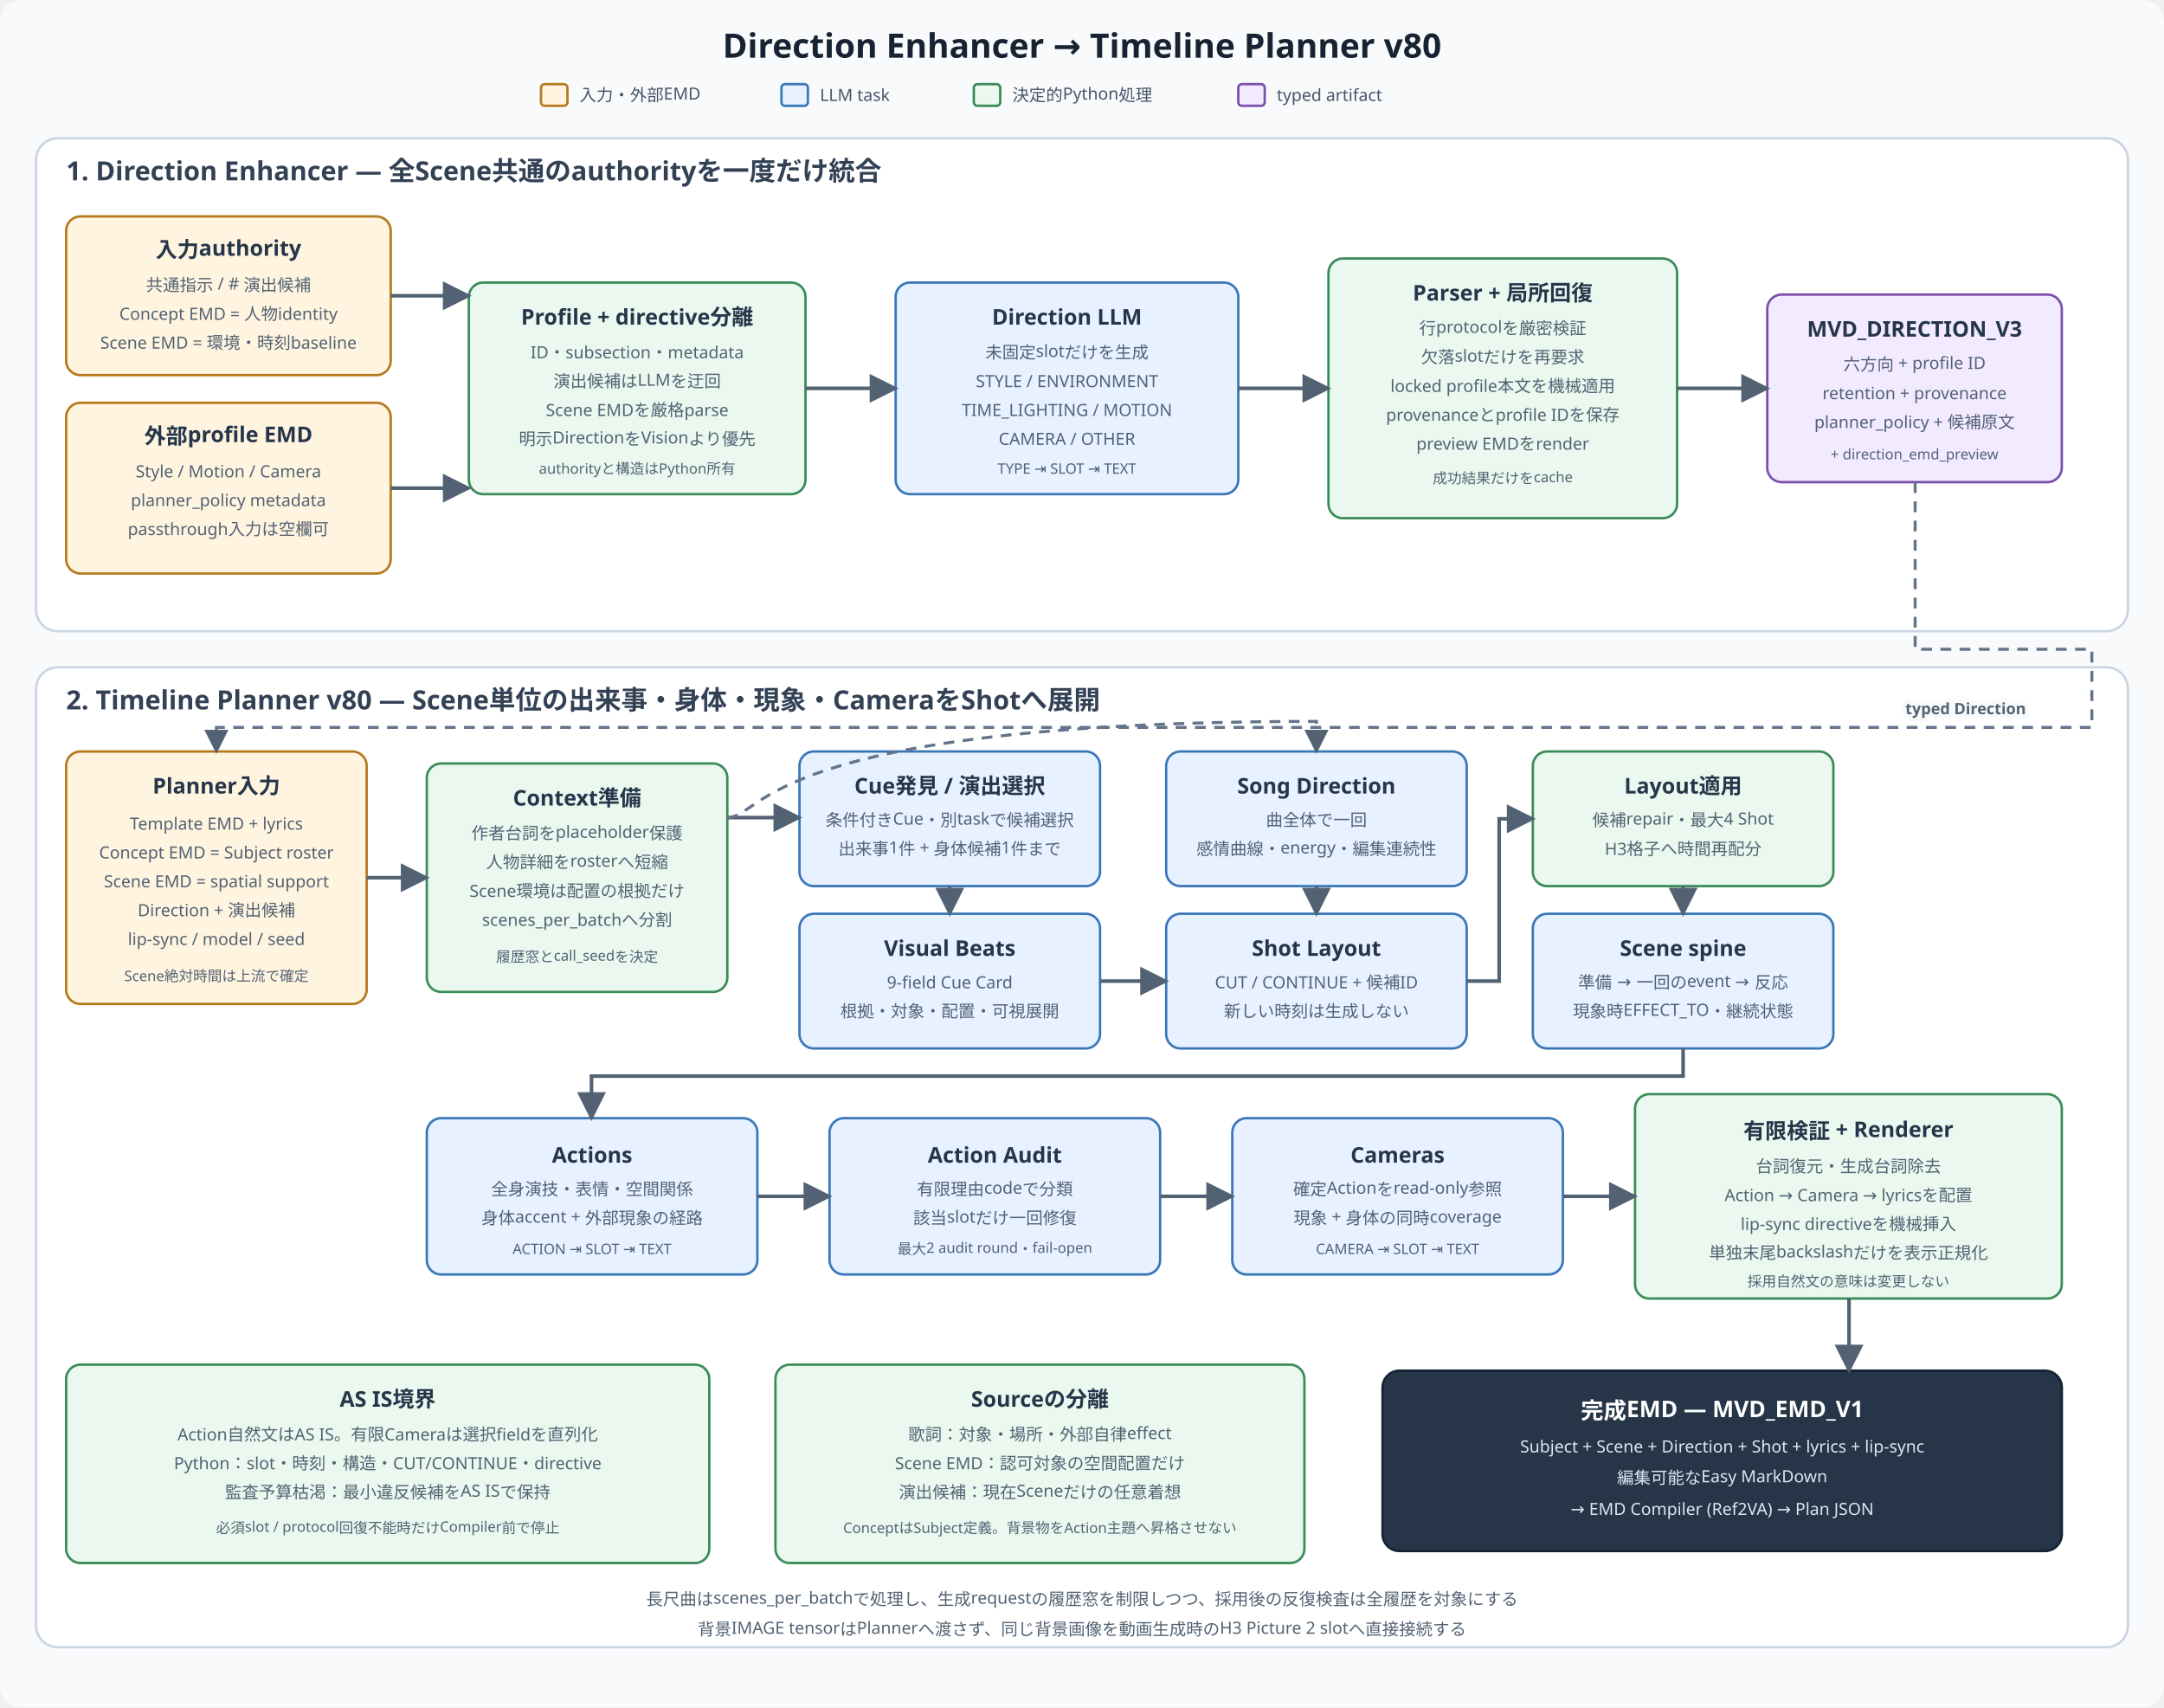
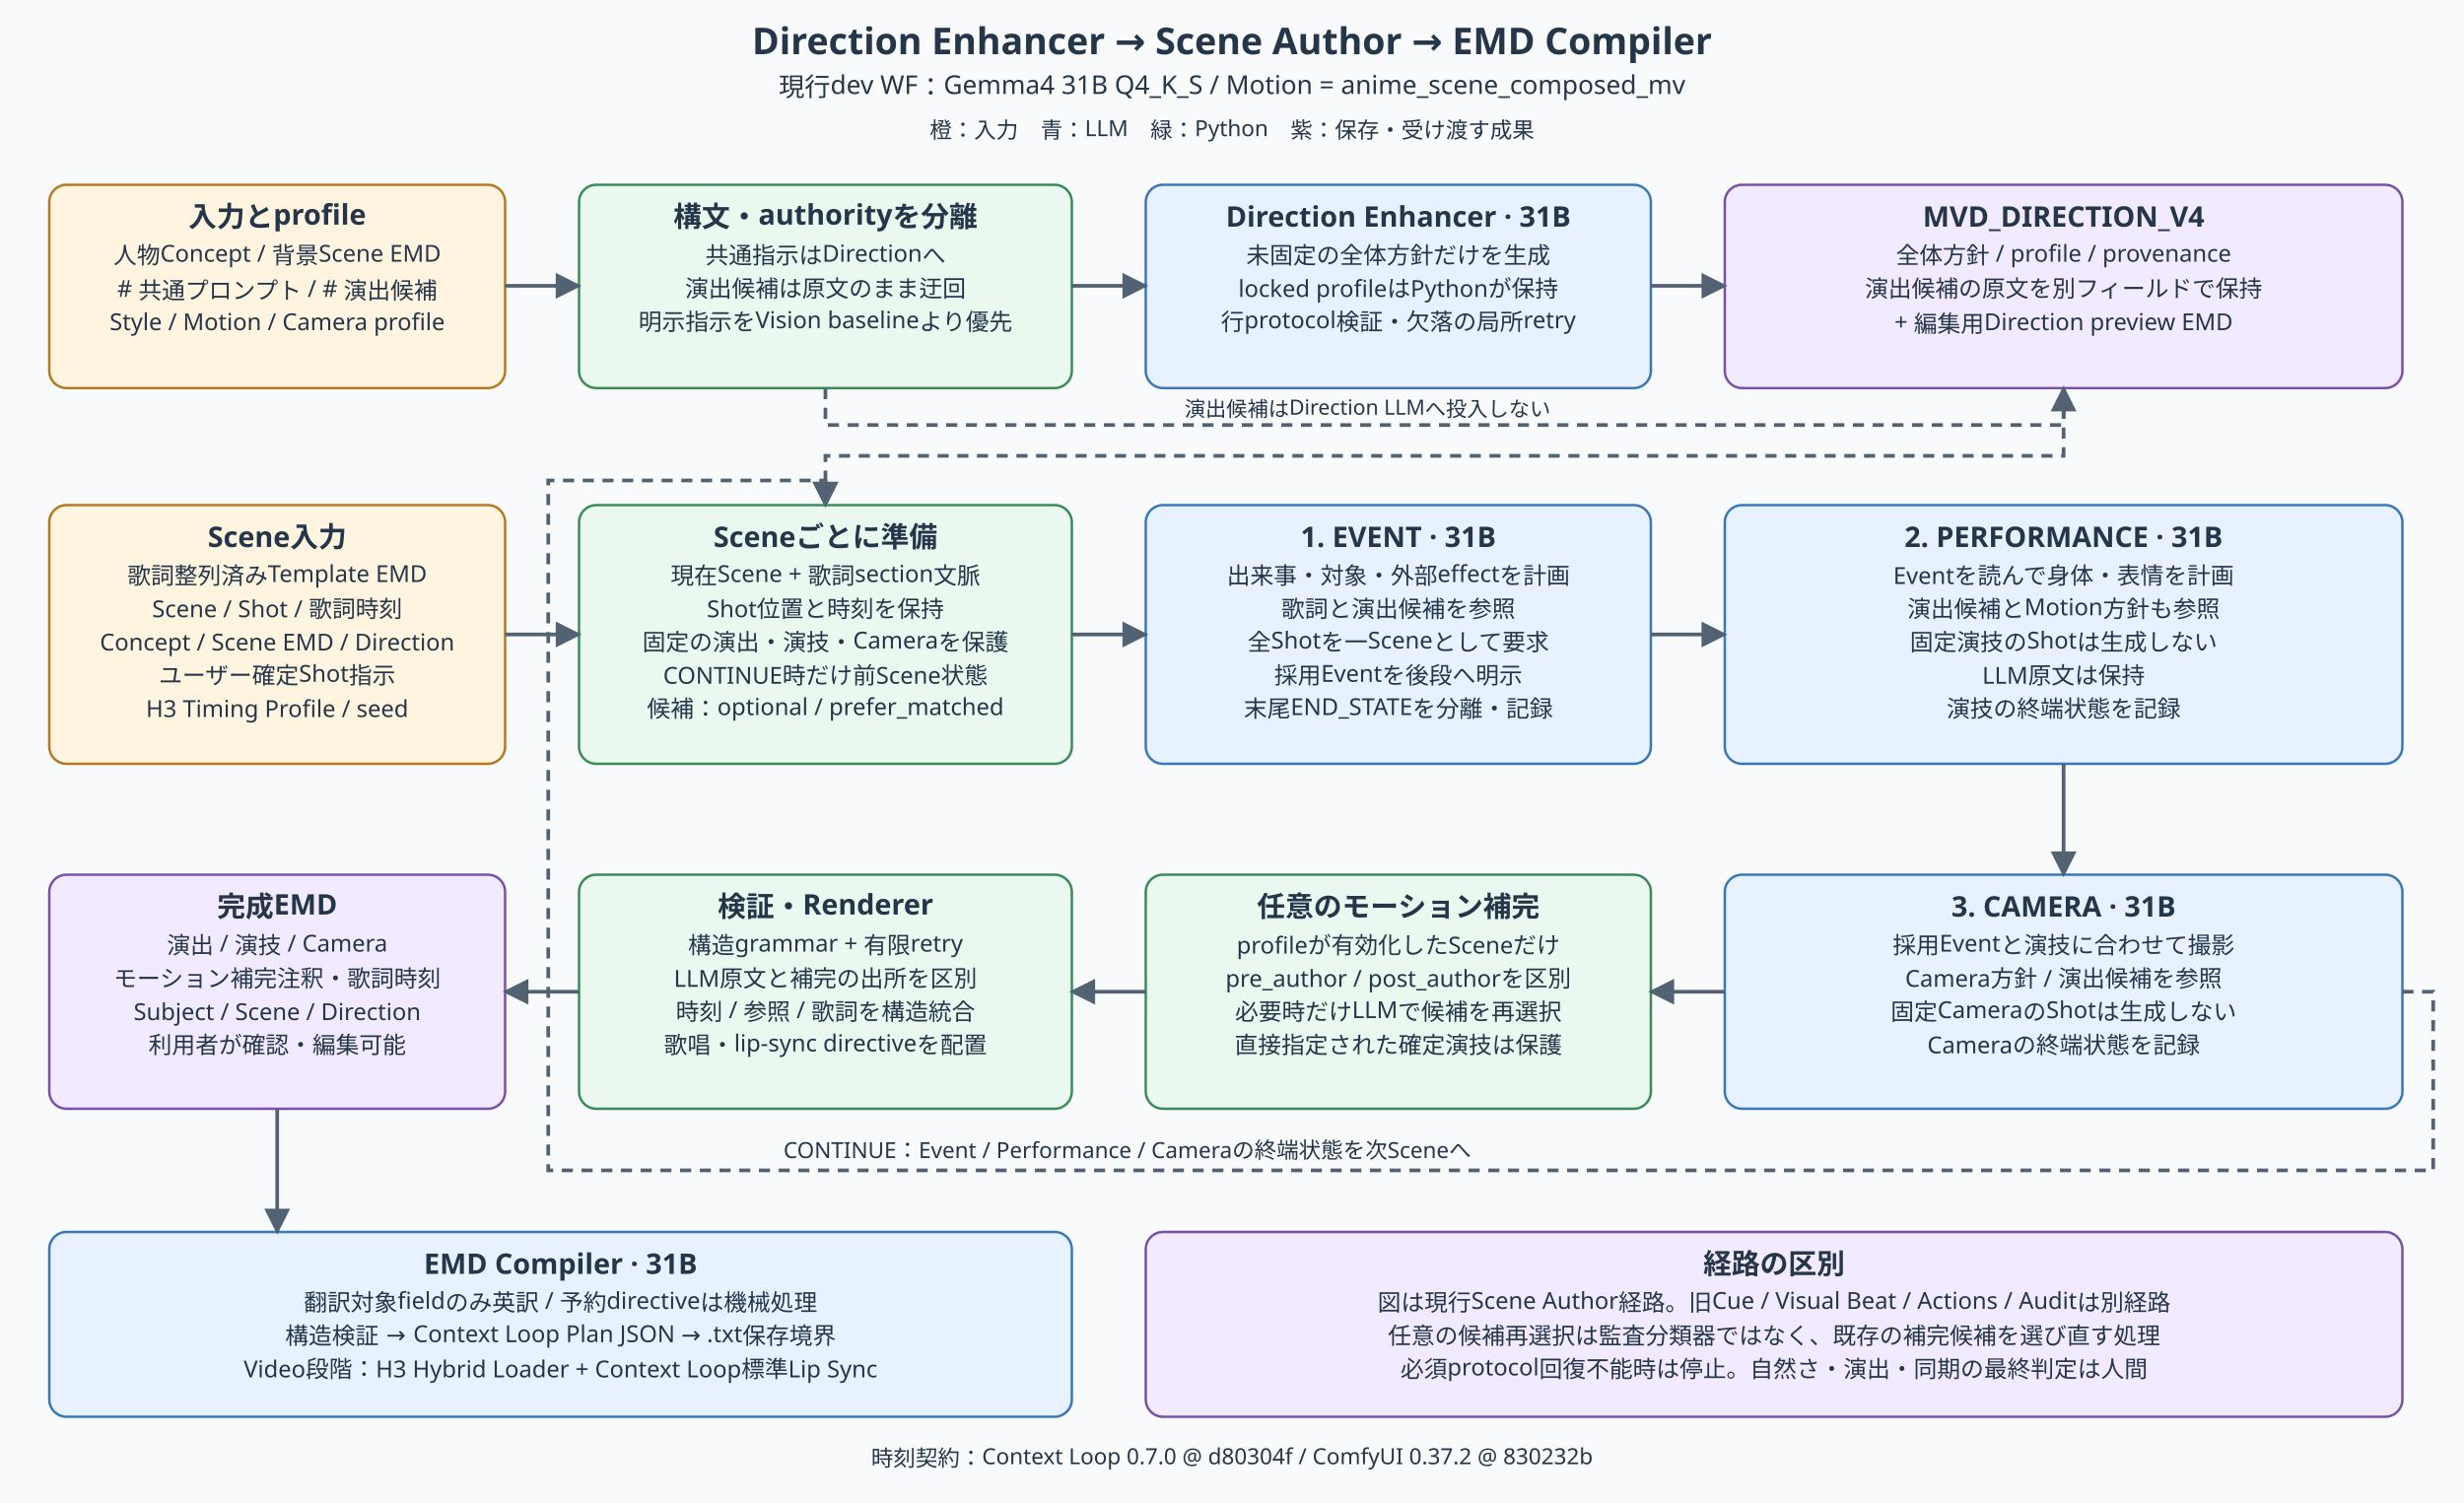
- <svg xmlns="http://www.w3.org/2000/svg" width="1800" height="1420" viewBox="0 0 1800 1420" role="img" aria-labelledby="title desc">
+ <svg xmlns="http://www.w3.org/2000/svg" width="2000" height="1220" viewBox="0 0 2000 1220" role="img" aria-labelledby="title desc">
  <defs>
-     <marker id="arrow" viewBox="0 0 10 10" refX="9" refY="5" markerWidth="8" markerHeight="8" orient="auto">
+     <marker id="arrow" viewBox="0 0 10 10" refX="9" refY="5" markerWidth="7" markerHeight="7" orient="auto">
      <path d="M0 0L10 5L0 10Z" fill="#526273" />
    </marker>
-     <style>
-       .canvas{fill:#f8fafc}.panel{fill:#fff;stroke:#cbd5e1;stroke-width:2}.input{fill:#fff4df;stroke:#b7791f;stroke-width:2}.llm{fill:#e7f1ff;stroke:#3977b8;stroke-width:2}.python{fill:#eaf8ef;stroke:#3a8b58;stroke-width:2}.artifact{fill:#f2eafe;stroke:#7950a8;stroke-width:2}.output{fill:#263547;stroke:#152232;stroke-width:2}.edge{fill:none;stroke:#526273;stroke-width:3;marker-end:url(#arrow)}.dash{fill:none;stroke:#64748b;stroke-width:2.5;stroke-dasharray:9 7;marker-end:url(#arrow)}.title{fill:#172333;font:700 28px "Yu Gothic UI","Noto Sans JP",sans-serif;text-anchor:middle}.section{fill:#334155;font:700 22px "Yu Gothic UI","Noto Sans JP",sans-serif}.label{fill:#25364a;font:700 18px "Yu Gothic UI","Noto Sans JP",sans-serif;text-anchor:middle}.small{fill:#526273;font:500 14px "Yu Gothic UI","Noto Sans JP",sans-serif;text-anchor:middle}.tiny{fill:#526273;font:500 12px "Yu Gothic UI","Noto Sans JP",sans-serif;text-anchor:middle}.white{fill:#fff;font:700 19px "Yu Gothic UI","Noto Sans JP",sans-serif;text-anchor:middle}.whiteSmall{fill:#dbe7f2;font:500 14px "Yu Gothic UI","Noto Sans JP",sans-serif;text-anchor:middle}.legend{fill:#475569;font:500 14px "Yu Gothic UI","Noto Sans JP",sans-serif}.edgeLabel{fill:#526273;font:600 13px "Yu Gothic UI","Noto Sans JP",sans-serif;text-anchor:middle;paint-order:stroke;stroke:#f8fafc;stroke-width:7;stroke-linejoin:round}
-     </style>
  </defs>
-   <rect class="canvas" width="1800" height="1420" rx="18" />
-   <text class="title" x="900" y="48">Direction Enhancer → Timeline Planner v80</text>
-   <rect class="input" x="450" y="70" width="22" height="18" rx="3" />
-   <text class="legend" x="482" y="84">入力・外部EMD</text>
-   <rect class="llm" x="650" y="70" width="22" height="18" rx="3" />
-   <text class="legend" x="682" y="84">LLM task</text>
-   <rect class="python" x="810" y="70" width="22" height="18" rx="3" />
-   <text class="legend" x="842" y="84">決定的Python処理</text>
-   <rect class="artifact" x="1030" y="70" width="22" height="18" rx="3" />
-   <text class="legend" x="1062" y="84">typed artifact</text>
-   <rect class="panel" x="30" y="115" width="1740" height="410" rx="18" />
-   <text class="section" x="55" y="150">1. Direction Enhancer — 全Scene共通のauthorityを一度だけ統合</text>
-   <rect class="input" x="55" y="180" width="270" height="132" rx="12" />
-   <text class="label" x="190" y="214">入力authority</text>
-   <text class="small" x="190" y="242">共通指示 / # 演出候補</text>
-   <text class="small" x="190" y="266">Concept EMD = 人物identity</text>
-   <text class="small" x="190" y="290">Scene EMD = 環境・時刻baseline</text>
-   <rect class="input" x="55" y="335" width="270" height="142" rx="12" />
-   <text class="label" x="190" y="369">外部profile EMD</text>
-   <text class="small" x="190" y="397">Style / Motion / Camera</text>
-   <text class="small" x="190" y="421">planner_policy metadata</text>
-   <text class="small" x="190" y="445">passthrough入力は空欄可</text>
-   <rect class="python" x="390" y="235" width="280" height="176" rx="12" />
-   <text class="label" x="530" y="270">Profile + directive分離</text>
-   <text class="small" x="530" y="298">ID・subsection・metadata</text>
-   <text class="small" x="530" y="322">演出候補はLLMを迂回</text>
-   <text class="small" x="530" y="346">Scene EMDを厳格parse</text>
-   <text class="small" x="530" y="370">明示DirectionをVisionより優先</text>
-   <text class="tiny" x="530" y="394">authorityと構造はPython所有</text>
-   <rect class="llm" x="745" y="235" width="285" height="176" rx="12" />
-   <text class="label" x="887.5" y="270">Direction LLM</text>
-   <text class="small" x="887.5" y="298">未固定slotだけを生成</text>
-   <text class="small" x="887.5" y="322">STYLE / ENVIRONMENT</text>
-   <text class="small" x="887.5" y="346">TIME_LIGHTING / MOTION</text>
-   <text class="small" x="887.5" y="370">CAMERA / OTHER</text>
-   <text class="tiny" x="887.5" y="394">TYPE ⇥ SLOT ⇥ TEXT</text>
-   <rect class="python" x="1105" y="215" width="290" height="216" rx="12" />
-   <text class="label" x="1250" y="250">Parser + 局所回復</text>
-   <text class="small" x="1250" y="278">行protocolを厳密検証</text>
-   <text class="small" x="1250" y="302">欠落slotだけを再要求</text>
-   <text class="small" x="1250" y="326">locked profile本文を機械適用</text>
-   <text class="small" x="1250" y="350">provenanceとprofile IDを保存</text>
-   <text class="small" x="1250" y="374">preview EMDをrender</text>
-   <text class="tiny" x="1250" y="402">成功結果だけをcache</text>
-   <rect class="artifact" x="1470" y="245" width="245" height="156" rx="12" />
-   <text class="label" x="1592.5" y="280">MVD_DIRECTION_V3</text>
-   <text class="small" x="1592.5" y="308">六方向 + profile ID</text>
-   <text class="small" x="1592.5" y="332">retention + provenance</text>
-   <text class="small" x="1592.5" y="356">planner_policy + 候補原文</text>
-   <text class="tiny" x="1592.5" y="382">+ direction_emd_preview</text>
-   <path class="edge" d="M325 246H390" />
-   <path class="edge" d="M325 406H390" />
-   <path class="edge" d="M670 323H745" />
-   <path class="edge" d="M1030 323H1105" />
-   <path class="edge" d="M1395 323H1470" />
-   <rect class="panel" x="30" y="555" width="1740" height="815" rx="18" />
-   <text class="section" x="55" y="590">2. Timeline Planner v80 — Scene単位の出来事・身体・現象・CameraをShotへ展開</text>
-   <rect class="input" x="55" y="625" width="250" height="210" rx="12" />
-   <text class="label" x="180" y="660">Planner入力</text>
-   <text class="small" x="180" y="690">Template EMD + lyrics</text>
-   <text class="small" x="180" y="714">Concept EMD = Subject roster</text>
-   <text class="small" x="180" y="738">Scene EMD = spatial support</text>
-   <text class="small" x="180" y="762">Direction + 演出候補</text>
-   <text class="small" x="180" y="786">lip-sync / model / seed</text>
-   <text class="tiny" x="180" y="816">Scene絶対時間は上流で確定</text>
-   <rect class="python" x="355" y="635" width="250" height="190" rx="12" />
-   <text class="label" x="480" y="670">Context準備</text>
-   <text class="small" x="480" y="698">作者台詞をplaceholder保護</text>
-   <text class="small" x="480" y="722">人物詳細をrosterへ短縮</text>
-   <text class="small" x="480" y="746">Scene環境は配置の根拠だけ</text>
-   <text class="small" x="480" y="770">scenes_per_batchへ分割</text>
-   <text class="tiny" x="480" y="800">履歴窓とcall_seedを決定</text>
-   <rect class="llm" x="665" y="625" width="250" height="112" rx="12" />
-   <text class="label" x="790" y="660">Cue発見 / 演出選択</text>
-   <text class="small" x="790" y="687">条件付きCue・別taskで候補選択</text>
-   <text class="small" x="790" y="711">出来事1件 + 身体候補1件まで</text>
-   <rect class="llm" x="665" y="760" width="250" height="112" rx="12" />
-   <text class="label" x="790" y="795">Visual Beats</text>
-   <text class="small" x="790" y="822">9-field Cue Card</text>
-   <text class="small" x="790" y="846">根拠・対象・配置・可視展開</text>
-   <rect class="llm" x="970" y="625" width="250" height="112" rx="12" />
-   <text class="label" x="1095" y="660">Song Direction</text>
-   <text class="small" x="1095" y="687">曲全体で一回</text>
-   <text class="small" x="1095" y="711">感情曲線・energy・編集連続性</text>
-   <rect class="llm" x="970" y="760" width="250" height="112" rx="12" />
-   <text class="label" x="1095" y="795">Shot Layout</text>
-   <text class="small" x="1095" y="822">CUT / CONTINUE + 候補ID</text>
-   <text class="small" x="1095" y="846">新しい時刻は生成しない</text>
-   <rect class="python" x="1275" y="625" width="250" height="112" rx="12" />
-   <text class="label" x="1400" y="660">Layout適用</text>
-   <text class="small" x="1400" y="687">候補repair・最大4 Shot</text>
-   <text class="small" x="1400" y="711">H3格子へ時間再配分</text>
-   <rect class="llm" x="1275" y="760" width="250" height="112" rx="12" />
-   <text class="label" x="1400" y="795">Scene spine</text>
-   <text class="small" x="1400" y="822">準備 → 一回のevent → 反応</text>
-   <text class="small" x="1400" y="846">現象時EFFECT_TO・継続状態</text>
-   <path class="dash" d="M1593 401V540H1740V605H180V625" />
-   <text class="edgeLabel" x="1635" y="594">typed Direction</text>
-   <path class="edge" d="M305 730H355" />
-   <path class="edge" d="M605 680H665" />
-   <path class="edge" d="M790 737V760" />
-   <path class="edge" d="M915 816H970" />
-   <path class="dash" d="M605 680C635 680 635 600 1095 600V625" />
-   <path class="edge" d="M1095 737V760" />
-   <path class="edge" d="M1220 816H1247V681H1275" />
-   <path class="edge" d="M1400 737V760" />
-   <rect class="llm" x="355" y="930" width="275" height="130" rx="12" />
-   <text class="label" x="492.5" y="967">Actions</text>
-   <text class="small" x="492.5" y="994">全身演技・表情・空間関係</text>
-   <text class="small" x="492.5" y="1018">身体accent + 外部現象の経路</text>
-   <text class="tiny" x="492.5" y="1043">ACTION ⇥ SLOT ⇥ TEXT</text>
-   <rect class="llm" x="690" y="930" width="275" height="130" rx="12" />
-   <text class="label" x="827.5" y="967">Action Audit</text>
-   <text class="small" x="827.5" y="994">有限理由codeで分類</text>
-   <text class="small" x="827.5" y="1018">該当slotだけ一回修復</text>
-   <text class="tiny" x="827.5" y="1043">最大2 audit round・fail-open</text>
-   <rect class="llm" x="1025" y="930" width="275" height="130" rx="12" />
-   <text class="label" x="1162.5" y="967">Cameras</text>
-   <text class="small" x="1162.5" y="994">確定Actionをread-only参照</text>
-   <text class="small" x="1162.5" y="1018">現象 + 身体の同時coverage</text>
-   <text class="tiny" x="1162.5" y="1043">CAMERA ⇥ SLOT ⇥ TEXT</text>
-   <rect class="python" x="1360" y="910" width="355" height="170" rx="12" />
-   <text class="label" x="1537.5" y="947">有限検証 + Renderer</text>
-   <text class="small" x="1537.5" y="975">台詞復元・生成台詞除去</text>
-   <text class="small" x="1537.5" y="999">Action → Camera → lyricsを配置</text>
-   <text class="small" x="1537.5" y="1023">lip-sync directiveを機械挿入</text>
-   <text class="small" x="1537.5" y="1047">単独末尾backslashだけを表示正規化</text>
-   <text class="tiny" x="1537.5" y="1070">採用自然文の意味は変更しない</text>
-   <path class="edge" d="M1400 872V895H492V930" />
-   <path class="edge" d="M630 995H690" />
-   <path class="edge" d="M965 995H1025" />
-   <path class="edge" d="M1300 995H1360" />
-   <rect class="python" x="55" y="1135" width="535" height="165" rx="12" />
-   <text class="label" x="322.5" y="1170">AS IS境界</text>
-   <text class="small" x="322.5" y="1198">Action自然文はAS IS。有限Cameraは選択fieldを直列化</text>
-   <text class="small" x="322.5" y="1222">Python：slot・時刻・構造・CUT/CONTINUE・directive</text>
-   <text class="small" x="322.5" y="1246">監査予算枯渇：最小違反候補をAS ISで保持</text>
-   <text class="tiny" x="322.5" y="1275">必須slot / protocol回復不能時だけCompiler前で停止</text>
-   <rect class="python" x="645" y="1135" width="440" height="165" rx="12" />
-   <text class="label" x="865" y="1170">Sourceの分離</text>
-   <text class="small" x="865" y="1198">歌詞：対象・場所・外部自律effect</text>
-   <text class="small" x="865" y="1222">Scene EMD：認可対象の空間配置だけ</text>
-   <text class="small" x="865" y="1246">演出候補：現在Sceneだけの任意着想</text>
-   <text class="tiny" x="865" y="1275">ConceptはSubject定義。背景物をAction主題へ昇格させない</text>
-   <rect class="output" x="1150" y="1140" width="565" height="150" rx="14" />
-   <text class="white" x="1432.5" y="1180">完成EMD — MVD_EMD_V1</text>
-   <text class="whiteSmall" x="1432.5" y="1208">Subject + Scene + Direction + Shot + lyrics + lip-sync</text>
-   <text class="whiteSmall" x="1432.5" y="1234">編集可能なEasy MarkDown</text>
-   <text class="whiteSmall" x="1432.5" y="1260">→ EMD Compiler (Ref2VA) → Plan JSON</text>
-   <path class="edge" d="M1538 1080V1140" />
-   <text class="small" x="900" y="1335">長尺曲はscenes_per_batchで処理し、生成requestの履歴窓を制限しつつ、採用後の反復検査は全履歴を対象にする</text>
-   <text class="small" x="900" y="1360">背景IMAGE tensorはPlannerへ渡さず、同じ背景画像を動画生成時のH3 Picture 2 slotへ直接接続する</text>
+   <style>text{font-family:"Yu Gothic UI",Meiryo,sans-serif;fill:#25364a;text-anchor:middle} .edge{fill:none;stroke:#526273;stroke-width:3;marker-end:url(#arrow)} .dash{stroke-dasharray:9 7}</style>
+   <rect width="2000" height="1220" fill="#f8fafc" />
+   <text x="1000" y="44" font-size="30" font-weight="700">Direction Enhancer → Scene Author → EMD Compiler</text>
+   <text x="1000" y="78" font-size="21" font-weight="400">現行dev WF：Gemma4 31B Q4_K_S / Motion = anime_scene_composed_mv</text>
+   <text x="1000" y="112" font-size="18" font-weight="400">橙：入力　青：LLM　緑：Python　紫：保存・受け渡す成果</text>
+   <rect x="40" y="150" width="370" height="165" rx="14" fill="#fff4df" stroke="#b7791f" stroke-width="2" />
+   <text x="225.0" y="184" font-size="23" font-weight="700">入力とprofile</text>
+   <text x="225.0" y="214" font-size="19" font-weight="400">人物Concept / 背景Scene EMD</text>
+   <text x="225.0" y="241" font-size="19" font-weight="400"># 共通プロンプト / # 演出候補</text>
+   <text x="225.0" y="268" font-size="19" font-weight="400">Style / Motion / Camera profile</text>
+   <rect x="470" y="150" width="400" height="165" rx="14" fill="#eaf8ef" stroke="#3a8b58" stroke-width="2" />
+   <text x="670.0" y="184" font-size="23" font-weight="700">構文・authorityを分離</text>
+   <text x="670.0" y="214" font-size="19" font-weight="400">共通指示はDirectionへ</text>
+   <text x="670.0" y="241" font-size="19" font-weight="400">演出候補は原文のまま迂回</text>
+   <text x="670.0" y="268" font-size="19" font-weight="400">明示指示をVision baselineより優先</text>
+   <rect x="930" y="150" width="410" height="165" rx="14" fill="#e7f1ff" stroke="#3977b8" stroke-width="2" />
+   <text x="1135.0" y="184" font-size="23" font-weight="700">Direction Enhancer · 31B</text>
+   <text x="1135.0" y="214" font-size="19" font-weight="400">未固定の全体方針だけを生成</text>
+   <text x="1135.0" y="241" font-size="19" font-weight="400">locked profileはPythonが保持</text>
+   <text x="1135.0" y="268" font-size="19" font-weight="400">行protocol検証・欠落の局所retry</text>
+   <rect x="1400" y="150" width="550" height="165" rx="14" fill="#f2eafe" stroke="#7950a8" stroke-width="2" />
+   <text x="1675.0" y="184" font-size="23" font-weight="700">MVD_DIRECTION_V4</text>
+   <text x="1675.0" y="214" font-size="19" font-weight="400">全体方針 / profile / provenance</text>
+   <text x="1675.0" y="241" font-size="19" font-weight="400">演出候補の原文を別フィールドで保持</text>
+   <text x="1675.0" y="268" font-size="19" font-weight="400">+ 編集用Direction preview EMD</text>
+   <path class="edge" d="M410 232H470" />
+   <path class="edge" d="M870 232H930" />
+   <path class="edge" d="M1340 232H1400" />
+   <path class="edge dash" d="M670 315V345H1675V315" />
+   <text x="1110" y="338" font-size="17" font-weight="400">演出候補はDirection LLMへ投入しない</text>
+   <rect x="40" y="410" width="370" height="210" rx="14" fill="#fff4df" stroke="#b7791f" stroke-width="2" />
+   <text x="225.0" y="444" font-size="23" font-weight="700">Scene入力</text>
+   <text x="225.0" y="474" font-size="19" font-weight="400">歌詞整列済みTemplate EMD</text>
+   <text x="225.0" y="501" font-size="19" font-weight="400">Scene / Shot / 歌詞時刻</text>
+   <text x="225.0" y="528" font-size="19" font-weight="400">Concept / Scene EMD / Direction</text>
+   <text x="225.0" y="555" font-size="19" font-weight="400">ユーザー確定Shot指示</text>
+   <text x="225.0" y="582" font-size="19" font-weight="400">H3 Timing Profile / seed</text>
+   <rect x="470" y="410" width="400" height="210" rx="14" fill="#eaf8ef" stroke="#3a8b58" stroke-width="2" />
+   <text x="670.0" y="444" font-size="23" font-weight="700">Sceneごとに準備</text>
+   <text x="670.0" y="474" font-size="19" font-weight="400">現在Scene + 歌詞section文脈</text>
+   <text x="670.0" y="501" font-size="19" font-weight="400">Shot位置と時刻を保持</text>
+   <text x="670.0" y="528" font-size="19" font-weight="400">固定の演出・演技・Cameraを保護</text>
+   <text x="670.0" y="555" font-size="19" font-weight="400">CONTINUE時だけ前Scene状態</text>
+   <text x="670.0" y="582" font-size="19" font-weight="400">候補：optional / prefer_matched</text>
+   <path class="edge" d="M410 515H470" />
+   <path class="edge dash" d="M1675 315V370H670V410" />
+   <rect x="930" y="410" width="410" height="210" rx="14" fill="#e7f1ff" stroke="#3977b8" stroke-width="2" />
+   <text x="1135.0" y="444" font-size="23" font-weight="700">1. EVENT · 31B</text>
+   <text x="1135.0" y="474" font-size="19" font-weight="400">出来事・対象・外部effectを計画</text>
+   <text x="1135.0" y="501" font-size="19" font-weight="400">歌詞と演出候補を参照</text>
+   <text x="1135.0" y="528" font-size="19" font-weight="400">全Shotを一Sceneとして要求</text>
+   <text x="1135.0" y="555" font-size="19" font-weight="400">採用Eventを後段へ明示</text>
+   <text x="1135.0" y="582" font-size="19" font-weight="400">末尾END_STATEを分離・記録</text>
+   <rect x="1400" y="410" width="550" height="210" rx="14" fill="#e7f1ff" stroke="#3977b8" stroke-width="2" />
+   <text x="1675.0" y="444" font-size="23" font-weight="700">2. PERFORMANCE · 31B</text>
+   <text x="1675.0" y="474" font-size="19" font-weight="400">Eventを読んで身体・表情を計画</text>
+   <text x="1675.0" y="501" font-size="19" font-weight="400">演出候補とMotion方針も参照</text>
+   <text x="1675.0" y="528" font-size="19" font-weight="400">固定演技のShotは生成しない</text>
+   <text x="1675.0" y="555" font-size="19" font-weight="400">LLM原文は保持</text>
+   <text x="1675.0" y="582" font-size="19" font-weight="400">演技の終端状態を記録</text>
+   <path class="edge" d="M870 515H930" />
+   <path class="edge" d="M1340 515H1400" />
+   <rect x="1400" y="710" width="550" height="190" rx="14" fill="#e7f1ff" stroke="#3977b8" stroke-width="2" />
+   <text x="1675.0" y="744" font-size="23" font-weight="700">3. CAMERA · 31B</text>
+   <text x="1675.0" y="774" font-size="19" font-weight="400">採用Eventと演技に合わせて撮影</text>
+   <text x="1675.0" y="801" font-size="19" font-weight="400">Camera方針 / 演出候補を参照</text>
+   <text x="1675.0" y="828" font-size="19" font-weight="400">固定CameraのShotは生成しない</text>
+   <text x="1675.0" y="855" font-size="19" font-weight="400">Cameraの終端状態を記録</text>
+   <rect x="930" y="710" width="410" height="190" rx="14" fill="#eaf8ef" stroke="#3a8b58" stroke-width="2" />
+   <text x="1135.0" y="744" font-size="23" font-weight="700">任意のモーション補完</text>
+   <text x="1135.0" y="774" font-size="19" font-weight="400">profileが有効化したSceneだけ</text>
+   <text x="1135.0" y="801" font-size="19" font-weight="400">pre_author / post_authorを区別</text>
+   <text x="1135.0" y="828" font-size="19" font-weight="400">必要時だけLLMで候補を再選択</text>
+   <text x="1135.0" y="855" font-size="19" font-weight="400">直接指定された確定演技は保護</text>
+   <rect x="470" y="710" width="400" height="190" rx="14" fill="#eaf8ef" stroke="#3a8b58" stroke-width="2" />
+   <text x="670.0" y="744" font-size="23" font-weight="700">検証・Renderer</text>
+   <text x="670.0" y="774" font-size="19" font-weight="400">構造grammar + 有限retry</text>
+   <text x="670.0" y="801" font-size="19" font-weight="400">LLM原文と補完の出所を区別</text>
+   <text x="670.0" y="828" font-size="19" font-weight="400">時刻 / 参照 / 歌詞を構造統合</text>
+   <text x="670.0" y="855" font-size="19" font-weight="400">歌唱・lip-sync directiveを配置</text>
+   <rect x="40" y="710" width="370" height="190" rx="14" fill="#f2eafe" stroke="#7950a8" stroke-width="2" />
+   <text x="225.0" y="744" font-size="23" font-weight="700">完成EMD</text>
+   <text x="225.0" y="774" font-size="19" font-weight="400">演出 / 演技 / Camera</text>
+   <text x="225.0" y="801" font-size="19" font-weight="400">モーション補完注釈・歌詞時刻</text>
+   <text x="225.0" y="828" font-size="19" font-weight="400">Subject / Scene / Direction</text>
+   <text x="225.0" y="855" font-size="19" font-weight="400">利用者が確認・編集可能</text>
+   <path class="edge" d="M1675 620V710" />
+   <path class="edge" d="M1400 805H1340" />
+   <path class="edge" d="M930 805H870" />
+   <path class="edge" d="M470 805H410" />
+   <path class="edge dash" d="M1950 805H1975V950H445V390H670V410" />
+   <text x="915" y="940" font-size="18" font-weight="400">CONTINUE：Event / Performance / Cameraの終端状態を次Sceneへ</text>
+   <rect x="40" y="1000" width="830" height="150" rx="14" fill="#e7f1ff" stroke="#3977b8" stroke-width="2" />
+   <text x="455.0" y="1034" font-size="23" font-weight="700">EMD Compiler · 31B</text>
+   <text x="455.0" y="1064" font-size="19" font-weight="400">翻訳対象fieldのみ英訳 / 予約directiveは機械処理</text>
+   <text x="455.0" y="1091" font-size="19" font-weight="400">構造検証 → Context Loop Plan JSON → .txt保存境界</text>
+   <text x="455.0" y="1118" font-size="19" font-weight="400">Video段階：H3 Hybrid Loader + Context Loop標準Lip Sync</text>
+   <path class="edge" d="M225 900V1000" />
+   <rect x="930" y="1000" width="1020" height="150" rx="14" fill="#f2eafe" stroke="#7950a8" stroke-width="2" />
+   <text x="1440.0" y="1034" font-size="23" font-weight="700">経路の区別</text>
+   <text x="1440.0" y="1064" font-size="19" font-weight="400">図は現行Scene Author経路。旧Cue / Visual Beat / Actions / Auditは別経路</text>
+   <text x="1440.0" y="1091" font-size="19" font-weight="400">任意の候補再選択は監査分類器ではなく、既存の補完候補を選び直す処理</text>
+   <text x="1440.0" y="1118" font-size="19" font-weight="400">必須protocol回復不能時は停止。自然さ・演出・同期の最終判定は人間</text>
+   <text x="1000" y="1190" font-size="18" font-weight="400">時刻契約：Context Loop 0.7.0 @ d80304f / ComfyUI 0.37.2 @ 830232b</text>
</svg>
